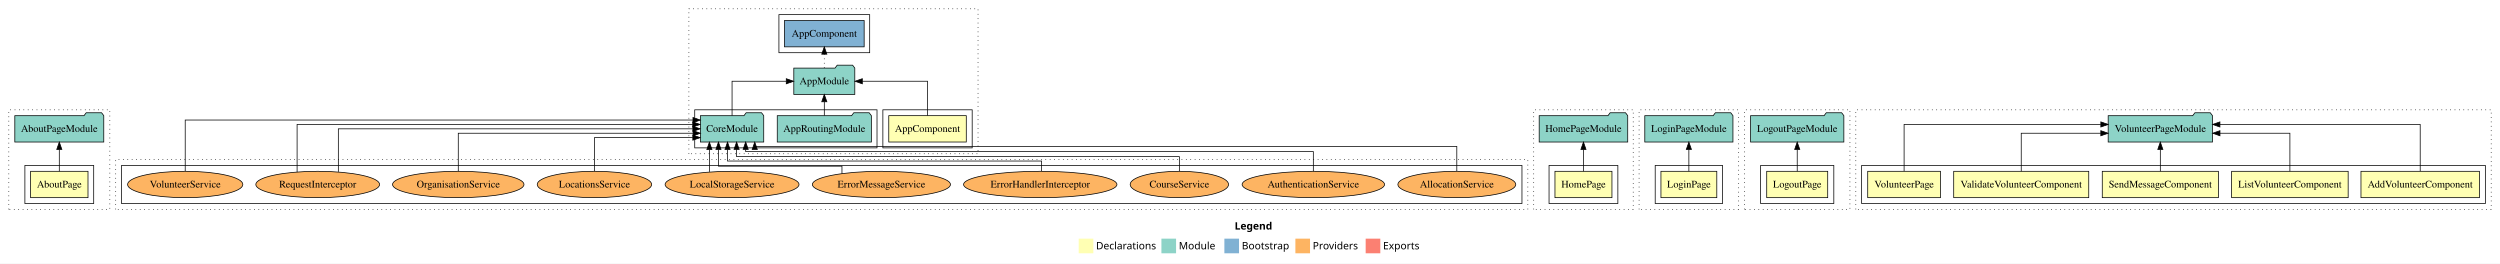
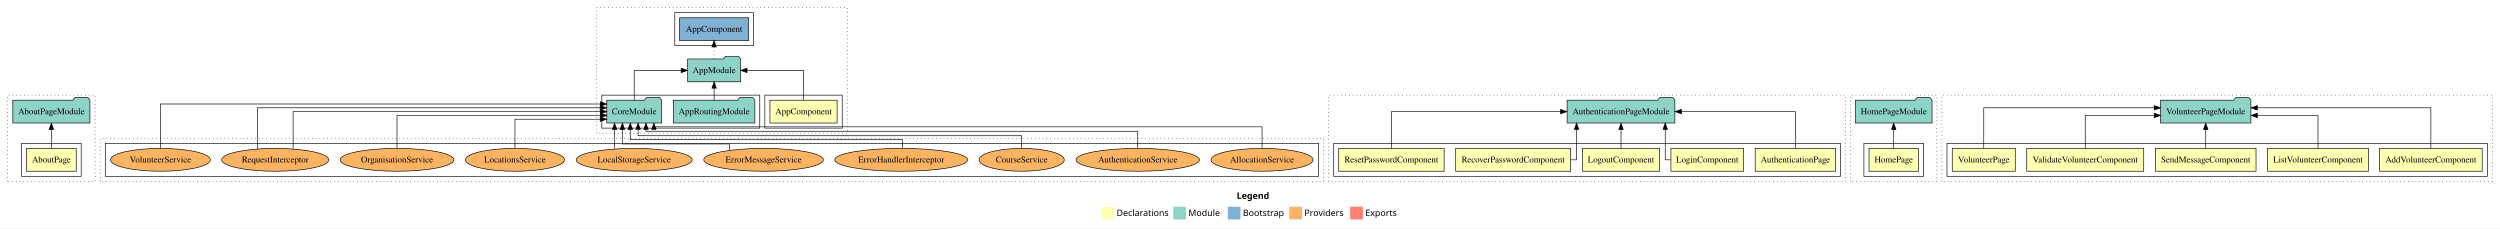
- <svg xmlns="http://www.w3.org/2000/svg" width="3415pt" height="360pt" viewBox="0.00 0.00 3415.00 360.00">
+ <svg xmlns="http://www.w3.org/2000/svg" width="3942pt" height="360pt" viewBox="0.00 0.00 3942.00 360.00">
  <g id="graph0" class="graph" transform="scale(1 1) rotate(0) translate(4 356)">
-     <polygon fill="#ffffff" stroke="transparent" points="-4,4 -4,-356 3411,-356 3411,4 -4,4" />
-     <text text-anchor="start" x="1682.509" y="-42.4" font-family="sans-serif" font-weight="bold" font-size="14.00" fill="#000000">Legend</text>
-     <polygon fill="#ffffb3" stroke="transparent" points="1469.5,-10 1469.5,-30 1489.5,-30 1489.5,-10 1469.5,-10" />
-     <text text-anchor="start" x="1493.129" y="-15.4" font-family="sans-serif" font-size="14.00" fill="#000000">  Declarations</text>
-     <polygon fill="#8dd3c7" stroke="transparent" points="1582.5,-10 1582.5,-30 1602.5,-30 1602.5,-10 1582.5,-10" />
-     <text text-anchor="start" x="1606.225" y="-15.4" font-family="sans-serif" font-size="14.00" fill="#000000">  Module</text>
-     <polygon fill="#80b1d3" stroke="transparent" points="1668.5,-10 1668.5,-30 1688.5,-30 1688.5,-10 1668.5,-10" />
-     <text text-anchor="start" x="1692.281" y="-15.4" font-family="sans-serif" font-size="14.00" fill="#000000">  Bootstrap</text>
-     <polygon fill="#fdb462" stroke="transparent" points="1765.5,-10 1765.5,-30 1785.5,-30 1785.5,-10 1765.5,-10" />
-     <text text-anchor="start" x="1789.173" y="-15.4" font-family="sans-serif" font-size="14.00" fill="#000000">  Providers</text>
-     <polygon fill="#fb8072" stroke="transparent" points="1861.5,-10 1861.5,-30 1881.5,-30 1881.5,-10 1861.5,-10" />
-     <text text-anchor="start" x="1885.226" y="-15.4" font-family="sans-serif" font-size="14.00" fill="#000000">  Exports</text>
+     <polygon fill="#ffffff" stroke="transparent" points="-4,4 -4,-356 3938,-356 3938,4 -4,4" />
+     <text text-anchor="start" x="1946.009" y="-42.4" font-family="sans-serif" font-weight="bold" font-size="14.00" fill="#000000">Legend</text>
+     <polygon fill="#ffffb3" stroke="transparent" points="1733,-10 1733,-30 1753,-30 1753,-10 1733,-10" />
+     <text text-anchor="start" x="1756.629" y="-15.4" font-family="sans-serif" font-size="14.00" fill="#000000">  Declarations</text>
+     <polygon fill="#8dd3c7" stroke="transparent" points="1846,-10 1846,-30 1866,-30 1866,-10 1846,-10" />
+     <text text-anchor="start" x="1869.725" y="-15.4" font-family="sans-serif" font-size="14.00" fill="#000000">  Module</text>
+     <polygon fill="#80b1d3" stroke="transparent" points="1932,-10 1932,-30 1952,-30 1952,-10 1932,-10" />
+     <text text-anchor="start" x="1955.781" y="-15.4" font-family="sans-serif" font-size="14.00" fill="#000000">  Bootstrap</text>
+     <polygon fill="#fdb462" stroke="transparent" points="2029,-10 2029,-30 2049,-30 2049,-10 2029,-10" />
+     <text text-anchor="start" x="2052.673" y="-15.4" font-family="sans-serif" font-size="14.00" fill="#000000">  Providers</text>
+     <polygon fill="#fb8072" stroke="transparent" points="2125,-10 2125,-30 2145,-30 2145,-10 2125,-10" />
+     <text text-anchor="start" x="2148.726" y="-15.4" font-family="sans-serif" font-size="14.00" fill="#000000">  Exports</text>
    <g id="clust1" class="cluster">
      <polygon fill="none" stroke="#000000" stroke-dasharray="1,5" points="8,-70 8,-206 146,-206 146,-70 8,-70" />
    </g>
    <g id="clust2" class="cluster">
      <polygon fill="none" stroke="#000000" points="30,-78 30,-130 124,-130 124,-78 30,-78" />
    </g>
    <g id="clust8" class="cluster">
      <polygon fill="none" stroke="#000000" stroke-dasharray="1,5" points="937,-146 937,-344 1332,-344 1332,-146 937,-146" />
    </g>
    <g id="clust9" class="cluster">
      <polygon fill="none" stroke="#000000" points="1202,-154 1202,-206 1324,-206 1324,-154 1202,-154" />
    </g>
    <g id="clust11" class="cluster">
      <polygon fill="none" stroke="#000000" points="945,-154 945,-206 1194,-206 1194,-154 945,-154" />
    </g>
    <g id="clust13" class="cluster">
      <polygon fill="none" stroke="#000000" points="1060,-284 1060,-336 1184,-336 1184,-284 1060,-284" />
    </g>
    <g id="clust21" class="cluster">
+       <polygon fill="none" stroke="#000000" stroke-dasharray="1,5" points="2091,-70 2091,-206 2906,-206 2906,-70 2091,-70" />
+     </g>
+     <g id="clust22" class="cluster">
+       <polygon fill="none" stroke="#000000" points="2099,-78 2099,-130 2898,-130 2898,-78 2099,-78" />
+     </g>
+     <g id="clust32" class="cluster">
      <polygon fill="none" stroke="#000000" stroke-dasharray="1,5" points="154,-70 154,-138 2083,-138 2083,-70 154,-70" />
    </g>
-     <g id="clust26" class="cluster">
+     <g id="clust37" class="cluster">
      <polygon fill="none" stroke="#000000" points="162,-78 162,-130 2075,-130 2075,-78 162,-78" />
    </g>
-     <g id="clust27" class="cluster">
-       <polygon fill="none" stroke="#000000" stroke-dasharray="1,5" points="2091,-70 2091,-206 2227,-206 2227,-70 2091,-70" />
-     </g>
-     <g id="clust28" class="cluster">
-       <polygon fill="none" stroke="#000000" points="2112,-78 2112,-130 2206,-130 2206,-78 2112,-78" />
-     </g>
-     <g id="clust34" class="cluster">
-       <polygon fill="none" stroke="#000000" stroke-dasharray="1,5" points="2235,-70 2235,-206 2371,-206 2371,-70 2235,-70" />
-     </g>
-     <g id="clust35" class="cluster">
-       <polygon fill="none" stroke="#000000" points="2257,-78 2257,-130 2349,-130 2349,-78 2257,-78" />
-     </g>
-     <g id="clust41" class="cluster">
-       <polygon fill="none" stroke="#000000" stroke-dasharray="1,5" points="2379,-70 2379,-206 2523,-206 2523,-70 2379,-70" />
-     </g>
-     <g id="clust42" class="cluster">
-       <polygon fill="none" stroke="#000000" points="2401,-78 2401,-130 2501,-130 2501,-78 2401,-78" />
-     </g>
-     <g id="clust48" class="cluster">
-       <polygon fill="none" stroke="#000000" stroke-dasharray="1,5" points="2531,-70 2531,-206 3399,-206 3399,-70 2531,-70" />
-     </g>
-     <g id="clust49" class="cluster">
-       <polygon fill="none" stroke="#000000" points="2539,-78 2539,-130 3391,-130 3391,-78 2539,-78" />
+     <g id="clust38" class="cluster">
+       <polygon fill="none" stroke="#000000" stroke-dasharray="1,5" points="2914,-70 2914,-206 3050,-206 3050,-70 2914,-70" />
+     </g>
+     <g id="clust39" class="cluster">
+       <polygon fill="none" stroke="#000000" points="2935,-78 2935,-130 3029,-130 3029,-78 2935,-78" />
+     </g>
+     <g id="clust45" class="cluster">
+       <polygon fill="none" stroke="#000000" stroke-dasharray="1,5" points="3058,-70 3058,-206 3926,-206 3926,-70 3058,-70" />
+     </g>
+     <g id="clust46" class="cluster">
+       <polygon fill="none" stroke="#000000" points="3066,-78 3066,-130 3918,-130 3918,-78 3066,-78" />
    </g>
    <g id="node1" class="node">
      <polygon fill="#ffffb3" stroke="#000000" points="116.209,-122 37.791,-122 37.791,-86 116.209,-86 116.209,-122" />
      <text text-anchor="middle" x="77" y="-99.8" font-family="Times,serif" font-size="14.00" fill="#000000">AboutPage</text>
    </g>
    <g id="node2" class="node">
      <polygon fill="#8dd3c7" stroke="#000000" points="137.759,-198 134.759,-202 113.759,-202 110.759,-198 16.241,-198 16.241,-162 137.759,-162 137.759,-198" />
      <text text-anchor="middle" x="77" y="-175.8" font-family="Times,serif" font-size="14.00" fill="#000000">AboutPageModule</text>
    </g>
    <g id="edge1" class="edge">
      <path fill="none" stroke="#000000" d="M77,-122.011C77,-122.011 77,-151.855 77,-151.855" />
      <polygon fill="#000000" stroke="#000000" points="73.5,-151.855 77,-161.855 80.5,-151.855 73.5,-151.855" />
    </g>
    <g id="node3" class="node">
      <polygon fill="#ffffb3" stroke="#000000" points="1315.94,-198 1210.06,-198 1210.06,-162 1315.94,-162 1315.94,-198" />
      <text text-anchor="middle" x="1263" y="-175.8" font-family="Times,serif" font-size="14.00" fill="#000000">AppComponent</text>
    </g>
    <g id="node4" class="node">
      <polygon fill="#8dd3c7" stroke="#000000" points="1163.657,-263 1160.657,-267 1139.657,-267 1136.657,-263 1080.343,-263 1080.343,-227 1163.657,-227 1163.657,-263" />
      <text text-anchor="middle" x="1122" y="-240.8" font-family="Times,serif" font-size="14.00" fill="#000000">AppModule</text>
    </g>
    <g id="edge2" class="edge">
      <path fill="none" stroke="#000000" d="M1263,-198.106C1263,-217.339 1263,-245 1263,-245 1263,-245 1173.923,-245 1173.923,-245" />
      <polygon fill="#000000" stroke="#000000" points="1173.923,-241.5 1163.923,-245 1173.923,-248.5 1173.923,-241.5" />
    </g>
    <g id="node7" class="node">
      <polygon fill="#80b1d3" stroke="#000000" points="1176.439,-328 1067.561,-328 1067.561,-292 1176.439,-292 1176.439,-328" />
      <text text-anchor="middle" x="1122" y="-305.8" font-family="Times,serif" font-size="14.00" fill="#000000">AppComponent </text>
    </g>
    <g id="edge5" class="edge">
      <path fill="none" stroke="#000000" stroke-dasharray="1,5" d="M1122,-263.106C1122,-263.106 1122,-281.991 1122,-281.991" />
      <polygon fill="#000000" stroke="#000000" points="1118.5,-281.991 1122,-291.991 1125.5,-281.991 1118.5,-281.991" />
    </g>
    <g id="node5" class="node">
      <polygon fill="#8dd3c7" stroke="#000000" points="1186.274,-198 1183.274,-202 1162.274,-202 1159.274,-198 1057.726,-198 1057.726,-162 1186.274,-162 1186.274,-198" />
      <text text-anchor="middle" x="1122" y="-175.8" font-family="Times,serif" font-size="14.00" fill="#000000">AppRoutingModule</text>
    </g>
    <g id="edge3" class="edge">
      <path fill="none" stroke="#000000" d="M1122,-198.106C1122,-198.106 1122,-216.991 1122,-216.991" />
      <polygon fill="#000000" stroke="#000000" points="1118.5,-216.991 1122,-226.991 1125.5,-216.991 1118.5,-216.991" />
    </g>
    <g id="node6" class="node">
      <polygon fill="#8dd3c7" stroke="#000000" points="1039.262,-198 1036.262,-202 1015.262,-202 1012.262,-198 952.738,-198 952.738,-162 1039.262,-162 1039.262,-198" />
      <text text-anchor="middle" x="996" y="-175.8" font-family="Times,serif" font-size="14.00" fill="#000000">CoreModule</text>
    </g>
    <g id="edge4" class="edge">
      <path fill="none" stroke="#000000" d="M996,-198.106C996,-217.339 996,-245 996,-245 996,-245 1070.044,-245 1070.044,-245" />
      <polygon fill="#000000" stroke="#000000" points="1070.044,-248.5 1080.044,-245 1070.044,-241.5 1070.044,-248.5" />
    </g>
    <g id="node8" class="node">
+       <polygon fill="#ffffb3" stroke="#000000" points="2890.416,-122 2763.584,-122 2763.584,-86 2890.416,-86 2890.416,-122" />
+       <text text-anchor="middle" x="2827" y="-99.8" font-family="Times,serif" font-size="14.00" fill="#000000">AuthenticationPage</text>
+     </g>
+     <g id="node13" class="node">
+       <polygon fill="#8dd3c7" stroke="#000000" points="2636.965,-198 2633.965,-202 2612.965,-202 2609.965,-198 2467.035,-198 2467.035,-162 2636.965,-162 2636.965,-198" />
+       <text text-anchor="middle" x="2552" y="-175.8" font-family="Times,serif" font-size="14.00" fill="#000000">AuthenticationPageModule</text>
+     </g>
+     <g id="edge6" class="edge">
+       <path fill="none" stroke="#000000" d="M2827,-122.011C2827,-144.485 2827,-180 2827,-180 2827,-180 2647.128,-180 2647.128,-180" />
+       <polygon fill="#000000" stroke="#000000" points="2647.128,-176.5 2637.128,-180 2647.128,-183.5 2647.128,-176.5" />
+     </g>
+     <g id="node9" class="node">
+       <polygon fill="#ffffb3" stroke="#000000" points="2745.276,-122 2630.724,-122 2630.724,-86 2745.276,-86 2745.276,-122" />
+       <text text-anchor="middle" x="2688" y="-99.8" font-family="Times,serif" font-size="14.00" fill="#000000">LoginComponent</text>
+     </g>
+     <g id="edge7" class="edge">
+       <path fill="none" stroke="#000000" d="M2630.685,-104C2625.269,-104 2621.75,-104 2621.75,-104 2621.75,-104 2621.75,-151.989 2621.75,-151.989" />
+       <polygon fill="#000000" stroke="#000000" points="2618.25,-151.989 2621.75,-161.989 2625.25,-151.989 2618.25,-151.989" />
+     </g>
+     <g id="node10" class="node">
+       <polygon fill="#ffffb3" stroke="#000000" points="2612.776,-122 2491.224,-122 2491.224,-86 2612.776,-86 2612.776,-122" />
+       <text text-anchor="middle" x="2552" y="-99.8" font-family="Times,serif" font-size="14.00" fill="#000000">LogoutComponent</text>
+     </g>
+     <g id="edge8" class="edge">
+       <path fill="none" stroke="#000000" d="M2552,-122.011C2552,-122.011 2552,-151.855 2552,-151.855" />
+       <polygon fill="#000000" stroke="#000000" points="2548.5,-151.855 2552,-161.855 2555.5,-151.855 2548.5,-151.855" />
+     </g>
+     <g id="node11" class="node">
+       <polygon fill="#ffffb3" stroke="#000000" points="2472.627,-122 2291.373,-122 2291.373,-86 2472.627,-86 2472.627,-122" />
+       <text text-anchor="middle" x="2382" y="-99.8" font-family="Times,serif" font-size="14.00" fill="#000000">RecoverPasswordComponent</text>
+     </g>
+     <g id="edge9" class="edge">
+       <path fill="none" stroke="#000000" d="M2472.738,-104C2478.448,-104 2481.963,-104 2481.963,-104 2481.963,-104 2481.963,-151.989 2481.963,-151.989" />
+       <polygon fill="#000000" stroke="#000000" points="2478.463,-151.989 2481.963,-161.989 2485.463,-151.989 2478.463,-151.989" />
+     </g>
+     <g id="node12" class="node">
+       <polygon fill="#ffffb3" stroke="#000000" points="2273.087,-122 2106.913,-122 2106.913,-86 2273.087,-86 2273.087,-122" />
+       <text text-anchor="middle" x="2190" y="-99.8" font-family="Times,serif" font-size="14.00" fill="#000000">ResetPasswordComponent</text>
+     </g>
+     <g id="edge10" class="edge">
+       <path fill="none" stroke="#000000" d="M2190,-122.011C2190,-144.485 2190,-180 2190,-180 2190,-180 2456.669,-180 2456.669,-180" />
+       <polygon fill="#000000" stroke="#000000" points="2456.669,-183.5 2466.669,-180 2456.669,-176.5 2456.669,-183.5" />
+     </g>
+     <g id="node14" class="node">
      <ellipse fill="#fdb462" stroke="#000000" cx="1986" cy="-104" rx="80.514" ry="18" />
      <text text-anchor="middle" x="1986" y="-99.8" font-family="Times,serif" font-size="14.00" fill="#000000">AllocationService</text>
    </g>
-     <g id="edge6" class="edge">
+     <g id="edge11" class="edge">
      <path fill="none" stroke="#000000" d="M1986,-122.187C1986,-137.182 1986,-156 1986,-156 1986,-156 1026.986,-156 1026.986,-156 1026.986,-156 1026.986,-156.581 1026.986,-156.581" />
      <polygon fill="#000000" stroke="#000000" points="1023.486,-151.81 1026.986,-161.81 1030.486,-151.81 1023.486,-151.81" />
    </g>
-     <g id="node9" class="node">
+     <g id="node15" class="node">
      <ellipse fill="#fdb462" stroke="#000000" cx="1790" cy="-104" rx="97.268" ry="18" />
      <text text-anchor="middle" x="1790" y="-99.8" font-family="Times,serif" font-size="14.00" fill="#000000">AuthenticationService</text>
    </g>
-     <g id="edge7" class="edge">
+     <g id="edge12" class="edge">
      <path fill="none" stroke="#000000" d="M1790,-122.044C1790,-134.563 1790,-149 1790,-149 1790,-149 1014.592,-149 1014.592,-149 1014.592,-149 1014.592,-151.967 1014.592,-151.967" />
      <polygon fill="#000000" stroke="#000000" points="1011.092,-151.967 1014.592,-161.967 1018.092,-151.967 1011.092,-151.967" />
    </g>
-     <g id="node10" class="node">
+     <g id="node16" class="node">
      <ellipse fill="#fdb462" stroke="#000000" cx="1607" cy="-104" rx="67.193" ry="18" />
      <text text-anchor="middle" x="1607" y="-99.8" font-family="Times,serif" font-size="14.00" fill="#000000">CourseService</text>
    </g>
-     <g id="edge8" class="edge">
+     <g id="edge13" class="edge">
      <path fill="none" stroke="#000000" d="M1607,-122.11C1607,-131.897 1607,-142 1607,-142 1607,-142 1002.197,-142 1002.197,-142 1002.197,-142 1002.197,-151.89 1002.197,-151.89" />
      <polygon fill="#000000" stroke="#000000" points="998.697,-151.89 1002.197,-161.89 1005.697,-151.89 998.697,-151.89" />
    </g>
-     <g id="node11" class="node">
+     <g id="node17" class="node">
      <ellipse fill="#fdb462" stroke="#000000" cx="1417" cy="-104" rx="104.733" ry="18" />
      <text text-anchor="middle" x="1417" y="-99.8" font-family="Times,serif" font-size="14.00" fill="#000000">ErrorHandlerInterceptor</text>
    </g>
-     <g id="edge9" class="edge">
+     <g id="edge14" class="edge">
      <path fill="none" stroke="#000000" d="M1418.793,-122.243C1418.793,-129.43 1418.793,-136 1418.793,-136 1418.793,-136 989.803,-136 989.803,-136 989.803,-136 989.803,-151.85 989.803,-151.85" />
      <polygon fill="#000000" stroke="#000000" points="986.303,-151.849 989.803,-161.85 993.303,-151.85 986.303,-151.849" />
    </g>
-     <g id="node12" class="node">
+     <g id="node18" class="node">
      <ellipse fill="#fdb462" stroke="#000000" cx="1200" cy="-104" rx="94.296" ry="18" />
      <text text-anchor="middle" x="1200" y="-99.8" font-family="Times,serif" font-size="14.00" fill="#000000">ErrorMessageService</text>
    </g>
-     <g id="edge10" class="edge">
+     <g id="edge15" class="edge">
      <path fill="none" stroke="#000000" d="M1146.12,-118.832C1146.12,-124.215 1146.12,-129 1146.12,-129 1146.12,-129 977.408,-129 977.408,-129 977.408,-129 977.408,-151.876 977.408,-151.876" />
      <polygon fill="#000000" stroke="#000000" points="973.908,-151.876 977.408,-161.876 980.908,-151.876 973.908,-151.876" />
    </g>
-     <g id="node13" class="node">
+     <g id="node19" class="node">
      <ellipse fill="#fdb462" stroke="#000000" cx="996" cy="-104" rx="91.448" ry="18" />
      <text text-anchor="middle" x="996" y="-99.8" font-family="Times,serif" font-size="14.00" fill="#000000">LocalStorageService</text>
    </g>
-     <g id="edge11" class="edge">
+     <g id="edge16" class="edge">
      <path fill="none" stroke="#000000" d="M965.014,-121.246C965.014,-121.246 965.014,-151.763 965.014,-151.763" />
      <polygon fill="#000000" stroke="#000000" points="961.514,-151.763 965.014,-161.763 968.514,-151.763 961.514,-151.763" />
    </g>
-     <g id="node14" class="node">
+     <g id="node20" class="node">
      <ellipse fill="#fdb462" stroke="#000000" cx="808" cy="-104" rx="78.146" ry="18" />
      <text text-anchor="middle" x="808" y="-99.8" font-family="Times,serif" font-size="14.00" fill="#000000">LocationsService</text>
    </g>
-     <g id="edge12" class="edge">
+     <g id="edge17" class="edge">
      <path fill="none" stroke="#000000" d="M808,-122.169C808,-141.09 808,-168 808,-168 808,-168 942.396,-168 942.396,-168" />
      <polygon fill="#000000" stroke="#000000" points="942.396,-171.5 952.396,-168 942.396,-164.5 942.396,-171.5" />
    </g>
-     <g id="node15" class="node">
+     <g id="node21" class="node">
      <ellipse fill="#fdb462" stroke="#000000" cx="622" cy="-104" rx="89.744" ry="18" />
      <text text-anchor="middle" x="622" y="-99.8" font-family="Times,serif" font-size="14.00" fill="#000000">OrganisationService</text>
    </g>
-     <g id="edge13" class="edge">
+     <g id="edge18" class="edge">
      <path fill="none" stroke="#000000" d="M622,-122.027C622,-142.767 622,-174 622,-174 622,-174 942.732,-174 942.732,-174" />
      <polygon fill="#000000" stroke="#000000" points="942.732,-177.5 952.732,-174 942.732,-170.5 942.732,-177.5" />
    </g>
-     <g id="node16" class="node">
+     <g id="node22" class="node">
      <ellipse fill="#fdb462" stroke="#000000" cx="430" cy="-104" rx="84.507" ry="18" />
      <text text-anchor="middle" x="430" y="-99.8" font-family="Times,serif" font-size="14.00" fill="#000000">RequestInterceptor</text>
    </g>
-     <g id="edge14" class="edge">
+     <g id="edge19" class="edge">
+       <path fill="none" stroke="#000000" d="M401.832,-120.99C401.832,-145.009 401.832,-186 401.832,-186 401.832,-186 942.309,-186 942.309,-186" />
+       <polygon fill="#000000" stroke="#000000" points="942.309,-189.5 952.309,-186 942.309,-182.5 942.309,-189.5" />
+     </g>
+     <g id="edge20" class="edge">
      <path fill="none" stroke="#000000" d="M458.168,-121.246C458.168,-143.669 458.168,-180 458.168,-180 458.168,-180 942.442,-180 942.442,-180" />
      <polygon fill="#000000" stroke="#000000" points="942.443,-183.5 952.442,-180 942.442,-176.5 942.443,-183.5" />
    </g>
-     <g id="edge15" class="edge">
-       <path fill="none" stroke="#000000" d="M401.832,-120.99C401.832,-145.009 401.832,-186 401.832,-186 401.832,-186 942.309,-186 942.309,-186" />
-       <polygon fill="#000000" stroke="#000000" points="942.309,-189.5 952.309,-186 942.309,-182.5 942.309,-189.5" />
-     </g>
-     <g id="node17" class="node">
+     <g id="node23" class="node">
      <ellipse fill="#fdb462" stroke="#000000" cx="249" cy="-104" rx="78.709" ry="18" />
      <text text-anchor="middle" x="249" y="-99.8" font-family="Times,serif" font-size="14.00" fill="#000000">VolunteerService</text>
    </g>
-     <g id="edge16" class="edge">
+     <g id="edge21" class="edge">
      <path fill="none" stroke="#000000" d="M249,-122.234C249,-148.009 249,-192 249,-192 249,-192 942.609,-192 942.609,-192" />
      <polygon fill="#000000" stroke="#000000" points="942.609,-195.5 952.609,-192 942.609,-188.5 942.609,-195.5" />
    </g>
-     <g id="node18" class="node">
-       <polygon fill="#ffffb3" stroke="#000000" points="2197.925,-122 2120.075,-122 2120.075,-86 2197.925,-86 2197.925,-122" />
-       <text text-anchor="middle" x="2159" y="-99.8" font-family="Times,serif" font-size="14.00" fill="#000000">HomePage</text>
-     </g>
-     <g id="node19" class="node">
-       <polygon fill="#8dd3c7" stroke="#000000" points="2219.473,-198 2216.473,-202 2195.473,-202 2192.473,-198 2098.527,-198 2098.527,-162 2219.473,-162 2219.473,-198" />
-       <text text-anchor="middle" x="2159" y="-175.8" font-family="Times,serif" font-size="14.00" fill="#000000">HomePageModule</text>
-     </g>
-     <g id="edge17" class="edge">
-       <path fill="none" stroke="#000000" d="M2159,-122.011C2159,-122.011 2159,-151.855 2159,-151.855" />
-       <polygon fill="#000000" stroke="#000000" points="2155.5,-151.855 2159,-161.855 2162.5,-151.855 2155.5,-151.855" />
-     </g>
-     <g id="node20" class="node">
-       <polygon fill="#ffffb3" stroke="#000000" points="2341.156,-122 2264.844,-122 2264.844,-86 2341.156,-86 2341.156,-122" />
-       <text text-anchor="middle" x="2303" y="-99.8" font-family="Times,serif" font-size="14.00" fill="#000000">LoginPage</text>
-     </g>
-     <g id="node21" class="node">
-       <polygon fill="#8dd3c7" stroke="#000000" points="2363.205,-198 2360.205,-202 2339.205,-202 2336.205,-198 2242.795,-198 2242.795,-162 2363.205,-162 2363.205,-198" />
-       <text text-anchor="middle" x="2303" y="-175.8" font-family="Times,serif" font-size="14.00" fill="#000000">LoginPageModule</text>
-     </g>
-     <g id="edge18" class="edge">
-       <path fill="none" stroke="#000000" d="M2303,-122.011C2303,-122.011 2303,-151.855 2303,-151.855" />
-       <polygon fill="#000000" stroke="#000000" points="2299.5,-151.855 2303,-161.855 2306.5,-151.855 2299.5,-151.855" />
-     </g>
-     <g id="node22" class="node">
-       <polygon fill="#ffffb3" stroke="#000000" points="2492.656,-122 2409.344,-122 2409.344,-86 2492.656,-86 2492.656,-122" />
-       <text text-anchor="middle" x="2451" y="-99.8" font-family="Times,serif" font-size="14.00" fill="#000000">LogoutPage</text>
-     </g>
-     <g id="node23" class="node">
-       <polygon fill="#8dd3c7" stroke="#000000" points="2514.705,-198 2511.705,-202 2490.705,-202 2487.705,-198 2387.295,-198 2387.295,-162 2514.705,-162 2514.705,-198" />
-       <text text-anchor="middle" x="2451" y="-175.8" font-family="Times,serif" font-size="14.00" fill="#000000">LogoutPageModule</text>
-     </g>
-     <g id="edge19" class="edge">
-       <path fill="none" stroke="#000000" d="M2451,-122.011C2451,-122.011 2451,-151.855 2451,-151.855" />
-       <polygon fill="#000000" stroke="#000000" points="2447.5,-151.855 2451,-161.855 2454.5,-151.855 2447.5,-151.855" />
-     </g>
    <g id="node24" class="node">
-       <polygon fill="#ffffb3" stroke="#000000" points="3382.917,-122 3221.083,-122 3221.083,-86 3382.917,-86 3382.917,-122" />
-       <text text-anchor="middle" x="3302" y="-99.8" font-family="Times,serif" font-size="14.00" fill="#000000">AddVolunteerComponent</text>
+       <polygon fill="#ffffb3" stroke="#000000" points="3020.925,-122 2943.075,-122 2943.075,-86 3020.925,-86 3020.925,-122" />
+       <text text-anchor="middle" x="2982" y="-99.8" font-family="Times,serif" font-size="14.00" fill="#000000">HomePage</text>
+     </g>
+     <g id="node25" class="node">
+       <polygon fill="#8dd3c7" stroke="#000000" points="3042.473,-198 3039.473,-202 3018.473,-202 3015.473,-198 2921.527,-198 2921.527,-162 3042.473,-162 3042.473,-198" />
+       <text text-anchor="middle" x="2982" y="-175.8" font-family="Times,serif" font-size="14.00" fill="#000000">HomePageModule</text>
+     </g>
+     <g id="edge22" class="edge">
+       <path fill="none" stroke="#000000" d="M2982,-122.011C2982,-122.011 2982,-151.855 2982,-151.855" />
+       <polygon fill="#000000" stroke="#000000" points="2978.5,-151.855 2982,-161.855 2985.5,-151.855 2978.5,-151.855" />
+     </g>
+     <g id="node26" class="node">
+       <polygon fill="#ffffb3" stroke="#000000" points="3909.917,-122 3748.083,-122 3748.083,-86 3909.917,-86 3909.917,-122" />
+       <text text-anchor="middle" x="3829" y="-99.8" font-family="Times,serif" font-size="14.00" fill="#000000">AddVolunteerComponent</text>
+     </g>
+     <g id="node31" class="node">
+       <polygon fill="#8dd3c7" stroke="#000000" points="3545.239,-198 3542.239,-202 3521.239,-202 3518.239,-198 3402.761,-198 3402.761,-162 3545.239,-162 3545.239,-198" />
+       <text text-anchor="middle" x="3474" y="-175.8" font-family="Times,serif" font-size="14.00" fill="#000000">VolunteerPageModule</text>
+     </g>
+     <g id="edge23" class="edge">
+       <path fill="none" stroke="#000000" d="M3829,-122.198C3829,-146.356 3829,-186 3829,-186 3829,-186 3555.412,-186 3555.412,-186" />
+       <polygon fill="#000000" stroke="#000000" points="3555.412,-182.5 3545.412,-186 3555.412,-189.5 3555.412,-182.5" />
+     </g>
+     <g id="node27" class="node">
+       <polygon fill="#ffffb3" stroke="#000000" points="3730.588,-122 3571.412,-122 3571.412,-86 3730.588,-86 3730.588,-122" />
+       <text text-anchor="middle" x="3651" y="-99.8" font-family="Times,serif" font-size="14.00" fill="#000000">ListVolunteerComponent</text>
+     </g>
+     <g id="edge24" class="edge">
+       <path fill="none" stroke="#000000" d="M3651,-122.027C3651,-142.767 3651,-174 3651,-174 3651,-174 3555.483,-174 3555.483,-174" />
+       <polygon fill="#000000" stroke="#000000" points="3555.483,-170.5 3545.483,-174 3555.482,-177.5 3555.483,-170.5" />
+     </g>
+     <g id="node28" class="node">
+       <polygon fill="#ffffb3" stroke="#000000" points="3553.307,-122 3394.693,-122 3394.693,-86 3553.307,-86 3553.307,-122" />
+       <text text-anchor="middle" x="3474" y="-99.8" font-family="Times,serif" font-size="14.00" fill="#000000">SendMessageComponent</text>
+     </g>
+     <g id="edge25" class="edge">
+       <path fill="none" stroke="#000000" d="M3474,-122.011C3474,-122.011 3474,-151.855 3474,-151.855" />
+       <polygon fill="#000000" stroke="#000000" points="3470.5,-151.855 3474,-161.855 3477.5,-151.855 3470.5,-151.855" />
    </g>
    <g id="node29" class="node">
-       <polygon fill="#8dd3c7" stroke="#000000" points="3018.239,-198 3015.239,-202 2994.239,-202 2991.239,-198 2875.761,-198 2875.761,-162 3018.239,-162 3018.239,-198" />
-       <text text-anchor="middle" x="2947" y="-175.8" font-family="Times,serif" font-size="14.00" fill="#000000">VolunteerPageModule</text>
-     </g>
-     <g id="edge20" class="edge">
-       <path fill="none" stroke="#000000" d="M3302,-122.198C3302,-146.356 3302,-186 3302,-186 3302,-186 3028.412,-186 3028.412,-186" />
-       <polygon fill="#000000" stroke="#000000" points="3028.412,-182.5 3018.412,-186 3028.412,-189.5 3028.412,-182.5" />
-     </g>
-     <g id="node25" class="node">
-       <polygon fill="#ffffb3" stroke="#000000" points="3203.588,-122 3044.412,-122 3044.412,-86 3203.588,-86 3203.588,-122" />
-       <text text-anchor="middle" x="3124" y="-99.8" font-family="Times,serif" font-size="14.00" fill="#000000">ListVolunteerComponent</text>
-     </g>
-     <g id="edge21" class="edge">
-       <path fill="none" stroke="#000000" d="M3124,-122.027C3124,-142.767 3124,-174 3124,-174 3124,-174 3028.483,-174 3028.483,-174" />
-       <polygon fill="#000000" stroke="#000000" points="3028.483,-170.5 3018.483,-174 3028.482,-177.5 3028.483,-170.5" />
-     </g>
-     <g id="node26" class="node">
-       <polygon fill="#ffffb3" stroke="#000000" points="3026.307,-122 2867.693,-122 2867.693,-86 3026.307,-86 3026.307,-122" />
-       <text text-anchor="middle" x="2947" y="-99.8" font-family="Times,serif" font-size="14.00" fill="#000000">SendMessageComponent</text>
-     </g>
-     <g id="edge22" class="edge">
-       <path fill="none" stroke="#000000" d="M2947,-122.011C2947,-122.011 2947,-151.855 2947,-151.855" />
-       <polygon fill="#000000" stroke="#000000" points="2943.5,-151.855 2947,-161.855 2950.5,-151.855 2943.5,-151.855" />
-     </g>
-     <g id="node27" class="node">
-       <polygon fill="#ffffb3" stroke="#000000" points="2849.232,-122 2664.768,-122 2664.768,-86 2849.232,-86 2849.232,-122" />
-       <text text-anchor="middle" x="2757" y="-99.8" font-family="Times,serif" font-size="14.00" fill="#000000">ValidateVolunteerComponent</text>
-     </g>
-     <g id="edge23" class="edge">
-       <path fill="none" stroke="#000000" d="M2757,-122.027C2757,-142.767 2757,-174 2757,-174 2757,-174 2865.71,-174 2865.71,-174" />
-       <polygon fill="#000000" stroke="#000000" points="2865.711,-177.5 2875.71,-174 2865.71,-170.5 2865.711,-177.5" />
-     </g>
-     <g id="node28" class="node">
-       <polygon fill="#ffffb3" stroke="#000000" points="2646.69,-122 2547.31,-122 2547.31,-86 2646.69,-86 2646.69,-122" />
-       <text text-anchor="middle" x="2597" y="-99.8" font-family="Times,serif" font-size="14.00" fill="#000000">VolunteerPage</text>
-     </g>
-     <g id="edge24" class="edge">
-       <path fill="none" stroke="#000000" d="M2597,-122.198C2597,-146.356 2597,-186 2597,-186 2597,-186 2865.75,-186 2865.75,-186" />
-       <polygon fill="#000000" stroke="#000000" points="2865.75,-189.5 2875.75,-186 2865.75,-182.5 2865.75,-189.5" />
+       <polygon fill="#ffffb3" stroke="#000000" points="3376.232,-122 3191.768,-122 3191.768,-86 3376.232,-86 3376.232,-122" />
+       <text text-anchor="middle" x="3284" y="-99.8" font-family="Times,serif" font-size="14.00" fill="#000000">ValidateVolunteerComponent</text>
+     </g>
+     <g id="edge26" class="edge">
+       <path fill="none" stroke="#000000" d="M3284,-122.027C3284,-142.767 3284,-174 3284,-174 3284,-174 3392.71,-174 3392.71,-174" />
+       <polygon fill="#000000" stroke="#000000" points="3392.711,-177.5 3402.71,-174 3392.71,-170.5 3392.711,-177.5" />
+     </g>
+     <g id="node30" class="node">
+       <polygon fill="#ffffb3" stroke="#000000" points="3173.69,-122 3074.31,-122 3074.31,-86 3173.69,-86 3173.69,-122" />
+       <text text-anchor="middle" x="3124" y="-99.8" font-family="Times,serif" font-size="14.00" fill="#000000">VolunteerPage</text>
+     </g>
+     <g id="edge27" class="edge">
+       <path fill="none" stroke="#000000" d="M3124,-122.198C3124,-146.356 3124,-186 3124,-186 3124,-186 3392.75,-186 3392.75,-186" />
+       <polygon fill="#000000" stroke="#000000" points="3392.75,-189.5 3402.75,-186 3392.75,-182.5 3392.75,-189.5" />
    </g>
  </g>
</svg>
